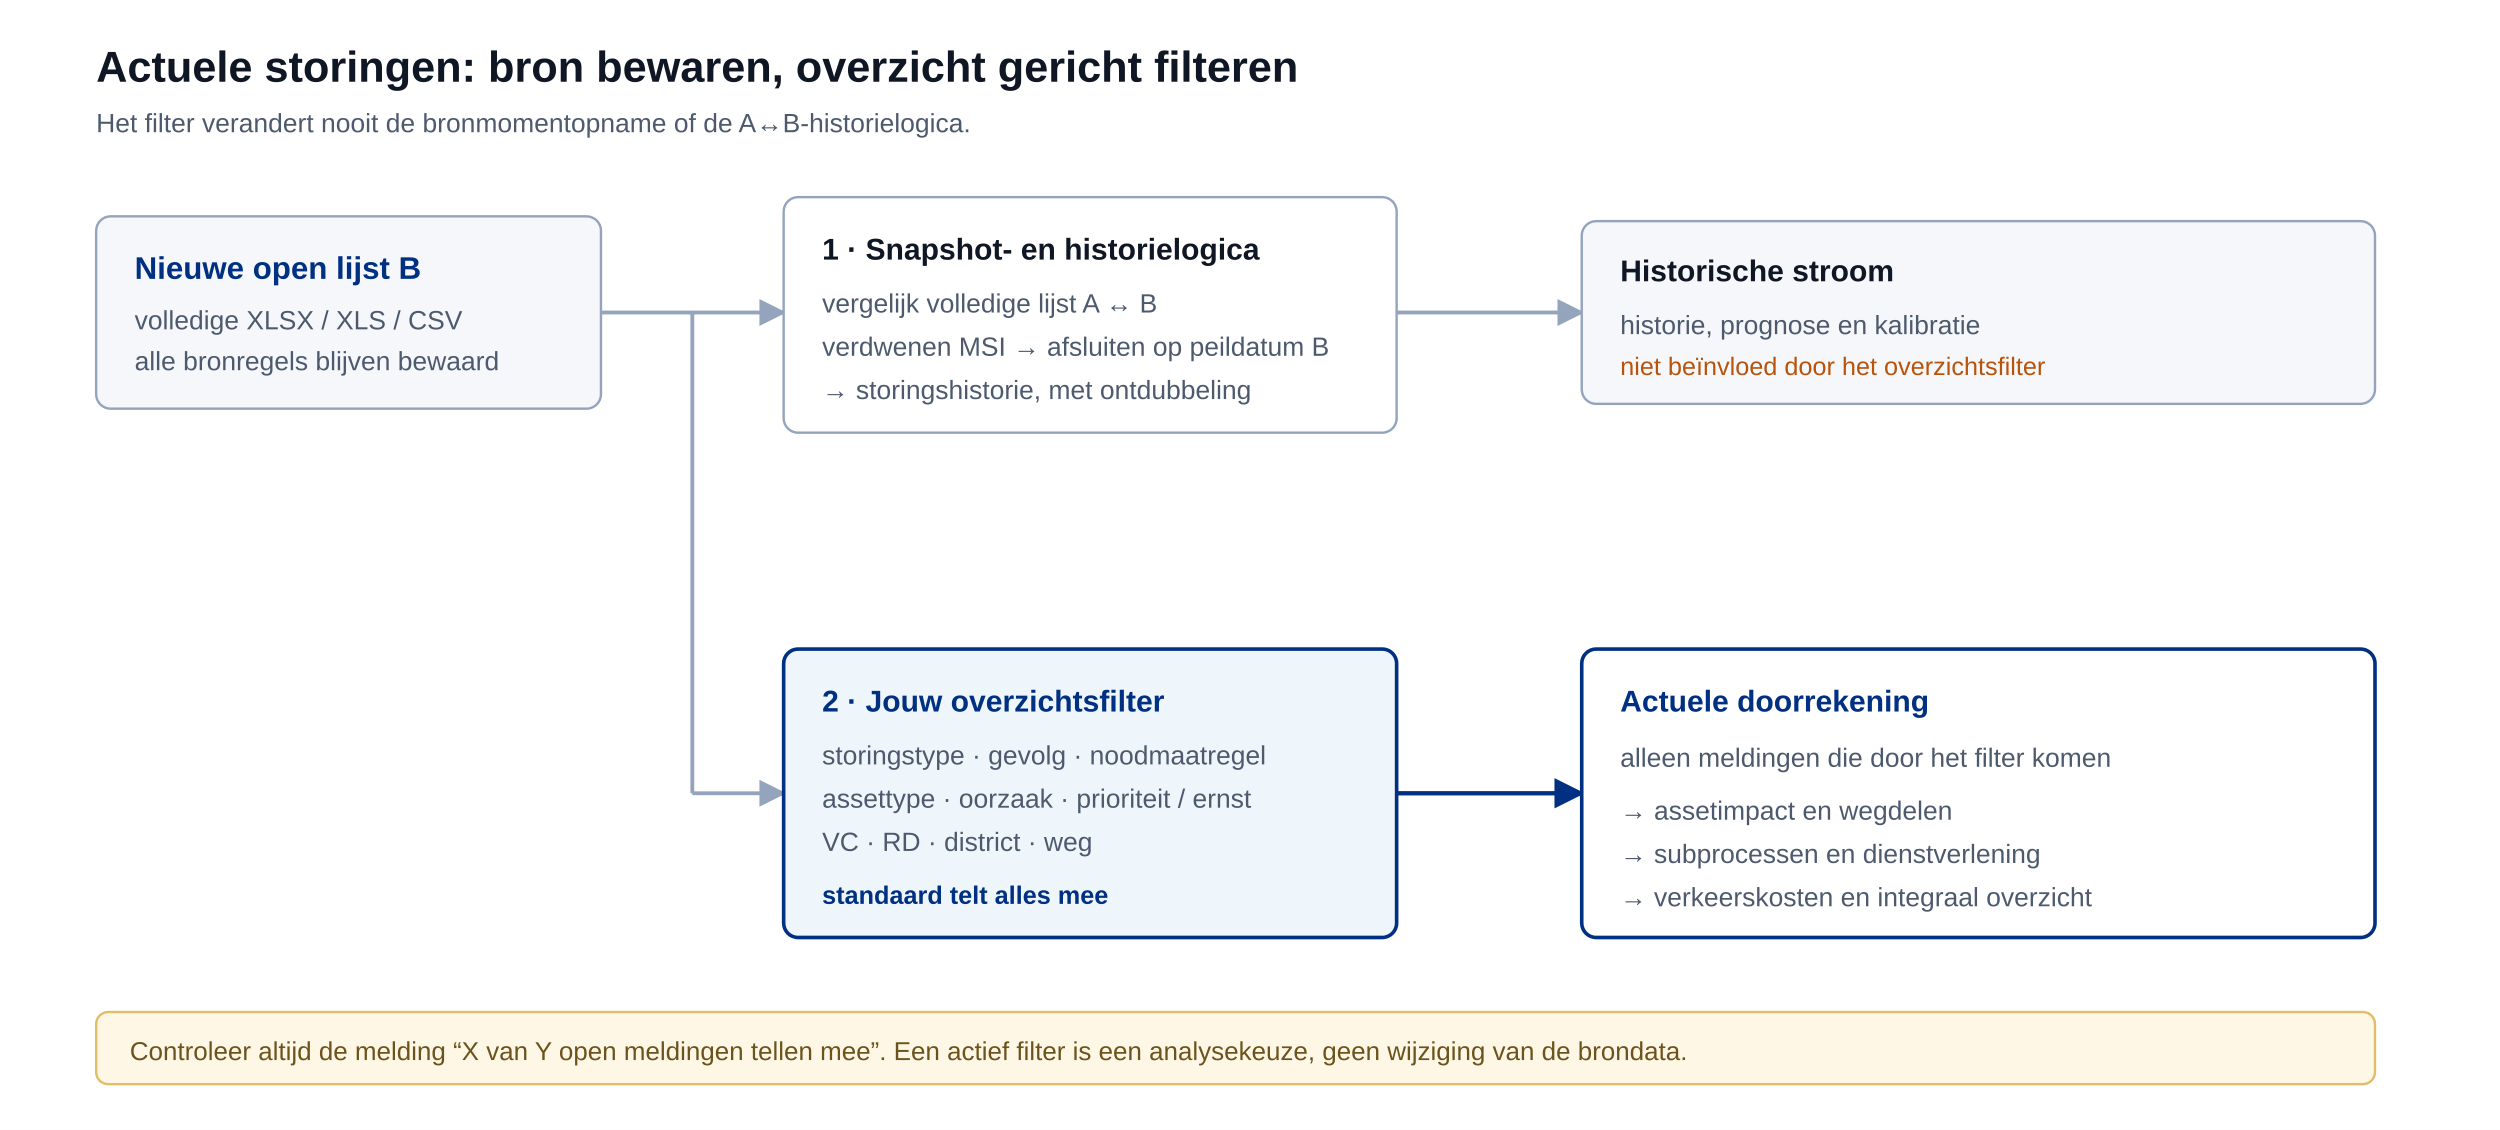
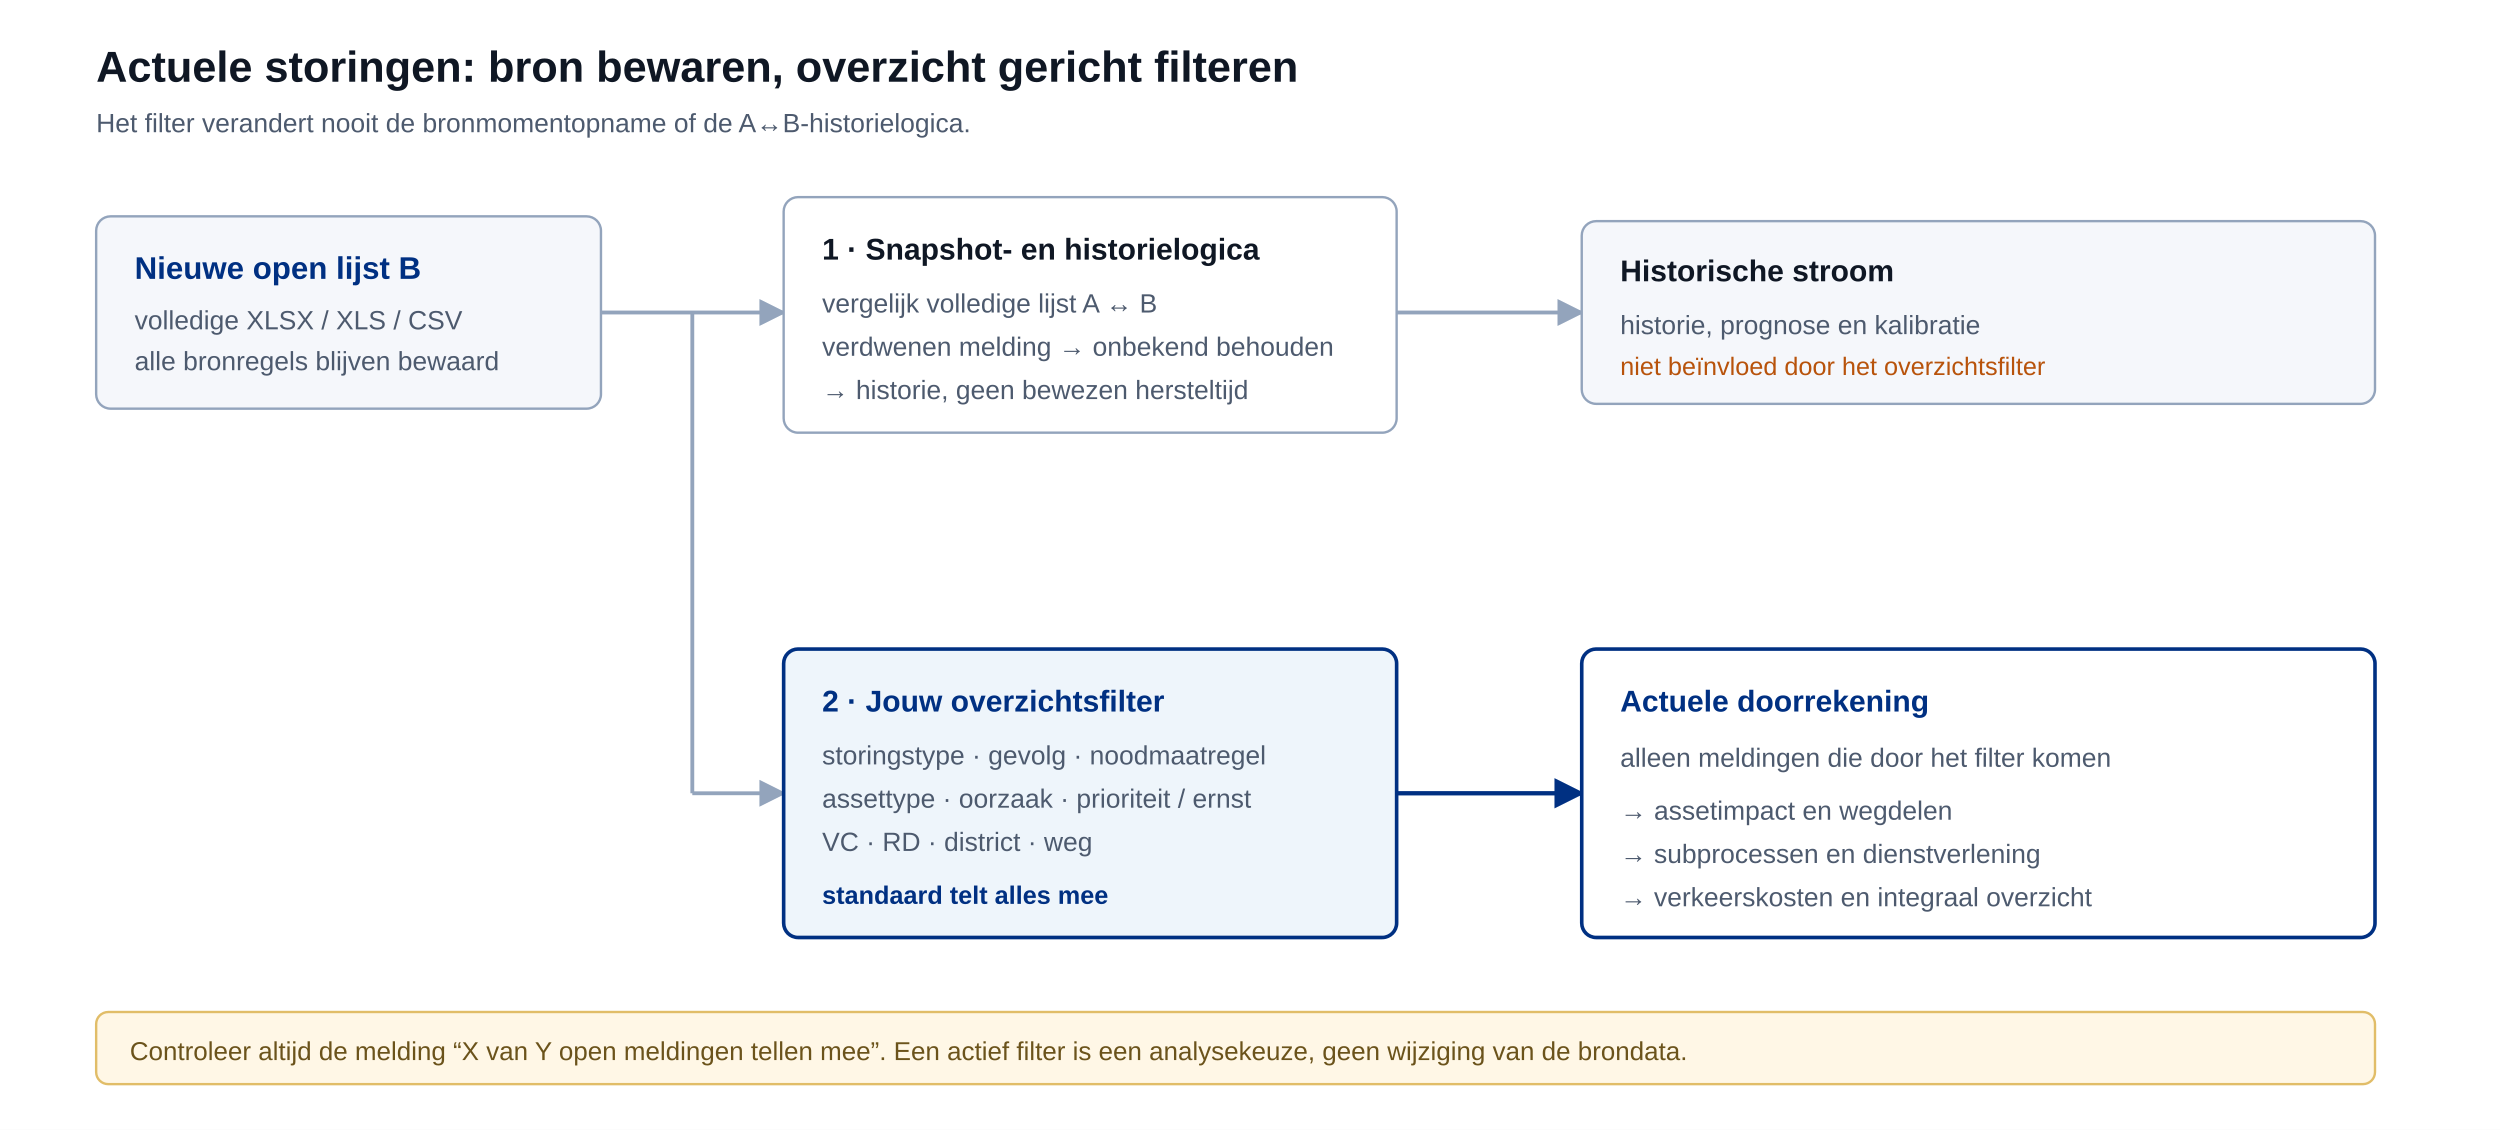
- <svg xmlns="http://www.w3.org/2000/svg" width="1040" height="470" viewBox="0 0 1040 470" role="img" aria-label="Procesflow van de actuele storingslijst: de volledige nieuwe momentopname wordt eerst gebruikt voor vergelijking met de vorige lijst en historisering van verdwenen MSI-storingen; daarnaast gaat dezelfde volledige bron naar een door de gebruiker instelbaar overzichtsfilter, waarna alleen de geselecteerde meldingen de actuele dienstimpact, verkeerskosten en het overzicht voeden.">
+ <svg xmlns="http://www.w3.org/2000/svg" width="1040" height="470" viewBox="0 0 1040 470" role="img" aria-label="Procesflow van de actuele storingslijst: de volledige nieuwe momentopname wordt eerst gebruikt voor vergelijking met de vorige lijst en zichtbaar behouden van verdwenen meldingen als onbekend; daarnaast gaat dezelfde volledige bron naar een door de gebruiker instelbaar overzichtsfilter, waarna alleen de geselecteerde meldingen de actuele dienstimpact, verkeerskosten en het overzicht voeden.">
  <rect width="1040" height="470" fill="#ffffff" />
  <defs>
    <marker id="arrow" viewBox="0 0 10 10" refX="9" refY="5" markerWidth="7" markerHeight="7" orient="auto-start-reverse">
      <path d="M0 0 L10 5 L0 10 z" fill="#93a4bc" />
    </marker>
    <marker id="arrowBlue" viewBox="0 0 10 10" refX="9" refY="5" markerWidth="7" markerHeight="7" orient="auto-start-reverse">
      <path d="M0 0 L10 5 L0 10 z" fill="#003082" />
    </marker>
  </defs>
  <text x="40" y="34" font-family="'Segoe UI',Arial,sans-serif" font-size="18" font-weight="700" fill="#0f1724">Actuele storingen: bron bewaren, overzicht gericht filteren</text>
  <text x="40" y="55" font-family="'Segoe UI',Arial,sans-serif" font-size="11" fill="#4d5a6e">Het filter verandert nooit de bronmomentopname of de A↔B-historielogica.</text>
  <rect x="40" y="90" width="210" height="80" rx="6" fill="#f5f7fb" stroke="#93a4bc" />
  <text x="56" y="116" font-family="'Segoe UI',Arial,sans-serif" font-size="13" font-weight="700" fill="#003082">Nieuwe open lijst B</text>
  <text x="56" y="137" font-family="'Segoe UI',Arial,sans-serif" font-size="11" fill="#4d5a6e">volledige XLSX / XLS / CSV</text>
  <text x="56" y="154" font-family="'Segoe UI',Arial,sans-serif" font-size="11" fill="#4d5a6e">alle bronregels blijven bewaard</text>
  <line x1="250" y1="130" x2="326" y2="130" stroke="#93a4bc" stroke-width="1.6" marker-end="url(#arrow)" />
  <line x1="288" y1="130" x2="288" y2="330" stroke="#93a4bc" stroke-width="1.6" />
  <line x1="288" y1="330" x2="326" y2="330" stroke="#93a4bc" stroke-width="1.6" marker-end="url(#arrow)" />
  <rect x="326" y="82" width="255" height="98" rx="6" fill="#ffffff" stroke="#93a4bc" />
  <text x="342" y="108" font-family="'Segoe UI',Arial,sans-serif" font-size="12.5" font-weight="700" fill="#0f1724">1 · Snapshot- en historielogica</text>
  <text x="342" y="130" font-family="'Segoe UI',Arial,sans-serif" font-size="11" fill="#4d5a6e">vergelijk volledige lijst A ↔ B</text>
-   <text x="342" y="148" font-family="'Segoe UI',Arial,sans-serif" font-size="11" fill="#4d5a6e">verdwenen MSI → afsluiten op peildatum B</text>
-   <text x="342" y="166" font-family="'Segoe UI',Arial,sans-serif" font-size="11" fill="#4d5a6e">→ storingshistorie, met ontdubbeling</text>
+   <text x="342" y="148" font-family="'Segoe UI',Arial,sans-serif" font-size="11" fill="#4d5a6e">verdwenen melding → onbekend behouden</text>
+   <text x="342" y="166" font-family="'Segoe UI',Arial,sans-serif" font-size="11" fill="#4d5a6e">→ historie, geen bewezen hersteltijd</text>
  <line x1="581" y1="130" x2="658" y2="130" stroke="#93a4bc" stroke-width="1.6" marker-end="url(#arrow)" />
  <rect x="658" y="92" width="330" height="76" rx="6" fill="#f5f7fb" stroke="#93a4bc" />
  <text x="674" y="117" font-family="'Segoe UI',Arial,sans-serif" font-size="12.5" font-weight="700" fill="#0f1724">Historische stroom</text>
  <text x="674" y="139" font-family="'Segoe UI',Arial,sans-serif" font-size="11" fill="#4d5a6e">historie, prognose en kalibratie</text>
  <text x="674" y="156" font-family="'Segoe UI',Arial,sans-serif" font-size="10.5" fill="#b8530b">niet beïnvloed door het overzichtsfilter</text>
  <rect x="326" y="270" width="255" height="120" rx="6" fill="#eef5fb" stroke="#003082" stroke-width="1.5" />
  <text x="342" y="296" font-family="'Segoe UI',Arial,sans-serif" font-size="12.5" font-weight="700" fill="#003082">2 · Jouw overzichtsfilter</text>
  <text x="342" y="318" font-family="'Segoe UI',Arial,sans-serif" font-size="11" fill="#4d5a6e">storingstype · gevolg · noodmaatregel</text>
  <text x="342" y="336" font-family="'Segoe UI',Arial,sans-serif" font-size="11" fill="#4d5a6e">assettype · oorzaak · prioriteit / ernst</text>
  <text x="342" y="354" font-family="'Segoe UI',Arial,sans-serif" font-size="11" fill="#4d5a6e">VC · RD · district · weg</text>
  <text x="342" y="376" font-family="'Segoe UI',Arial,sans-serif" font-size="10.5" font-weight="600" fill="#003082">standaard telt alles mee</text>
  <line x1="581" y1="330" x2="658" y2="330" stroke="#003082" stroke-width="1.8" marker-end="url(#arrowBlue)" />
  <rect x="658" y="270" width="330" height="120" rx="6" fill="#ffffff" stroke="#003082" stroke-width="1.5" />
  <text x="674" y="296" font-family="'Segoe UI',Arial,sans-serif" font-size="12.5" font-weight="700" fill="#003082">Actuele doorrekening</text>
  <text x="674" y="319" font-family="'Segoe UI',Arial,sans-serif" font-size="11" fill="#4d5a6e">alleen meldingen die door het filter komen</text>
  <text x="674" y="341" font-family="'Segoe UI',Arial,sans-serif" font-size="11" fill="#4d5a6e">→ assetimpact en wegdelen</text>
  <text x="674" y="359" font-family="'Segoe UI',Arial,sans-serif" font-size="11" fill="#4d5a6e">→ subprocessen en dienstverlening</text>
  <text x="674" y="377" font-family="'Segoe UI',Arial,sans-serif" font-size="11" fill="#4d5a6e">→ verkeerskosten en integraal overzicht</text>
  <rect x="40" y="421" width="948" height="30" rx="5" fill="#fff7e6" stroke="#e1bd68" />
  <text x="54" y="441" font-family="'Segoe UI',Arial,sans-serif" font-size="10.8" fill="#6b531b">Controleer altijd de melding “X van Y open meldingen tellen mee”. Een actief filter is een analysekeuze, geen wijziging van de brondata.</text>
</svg>
